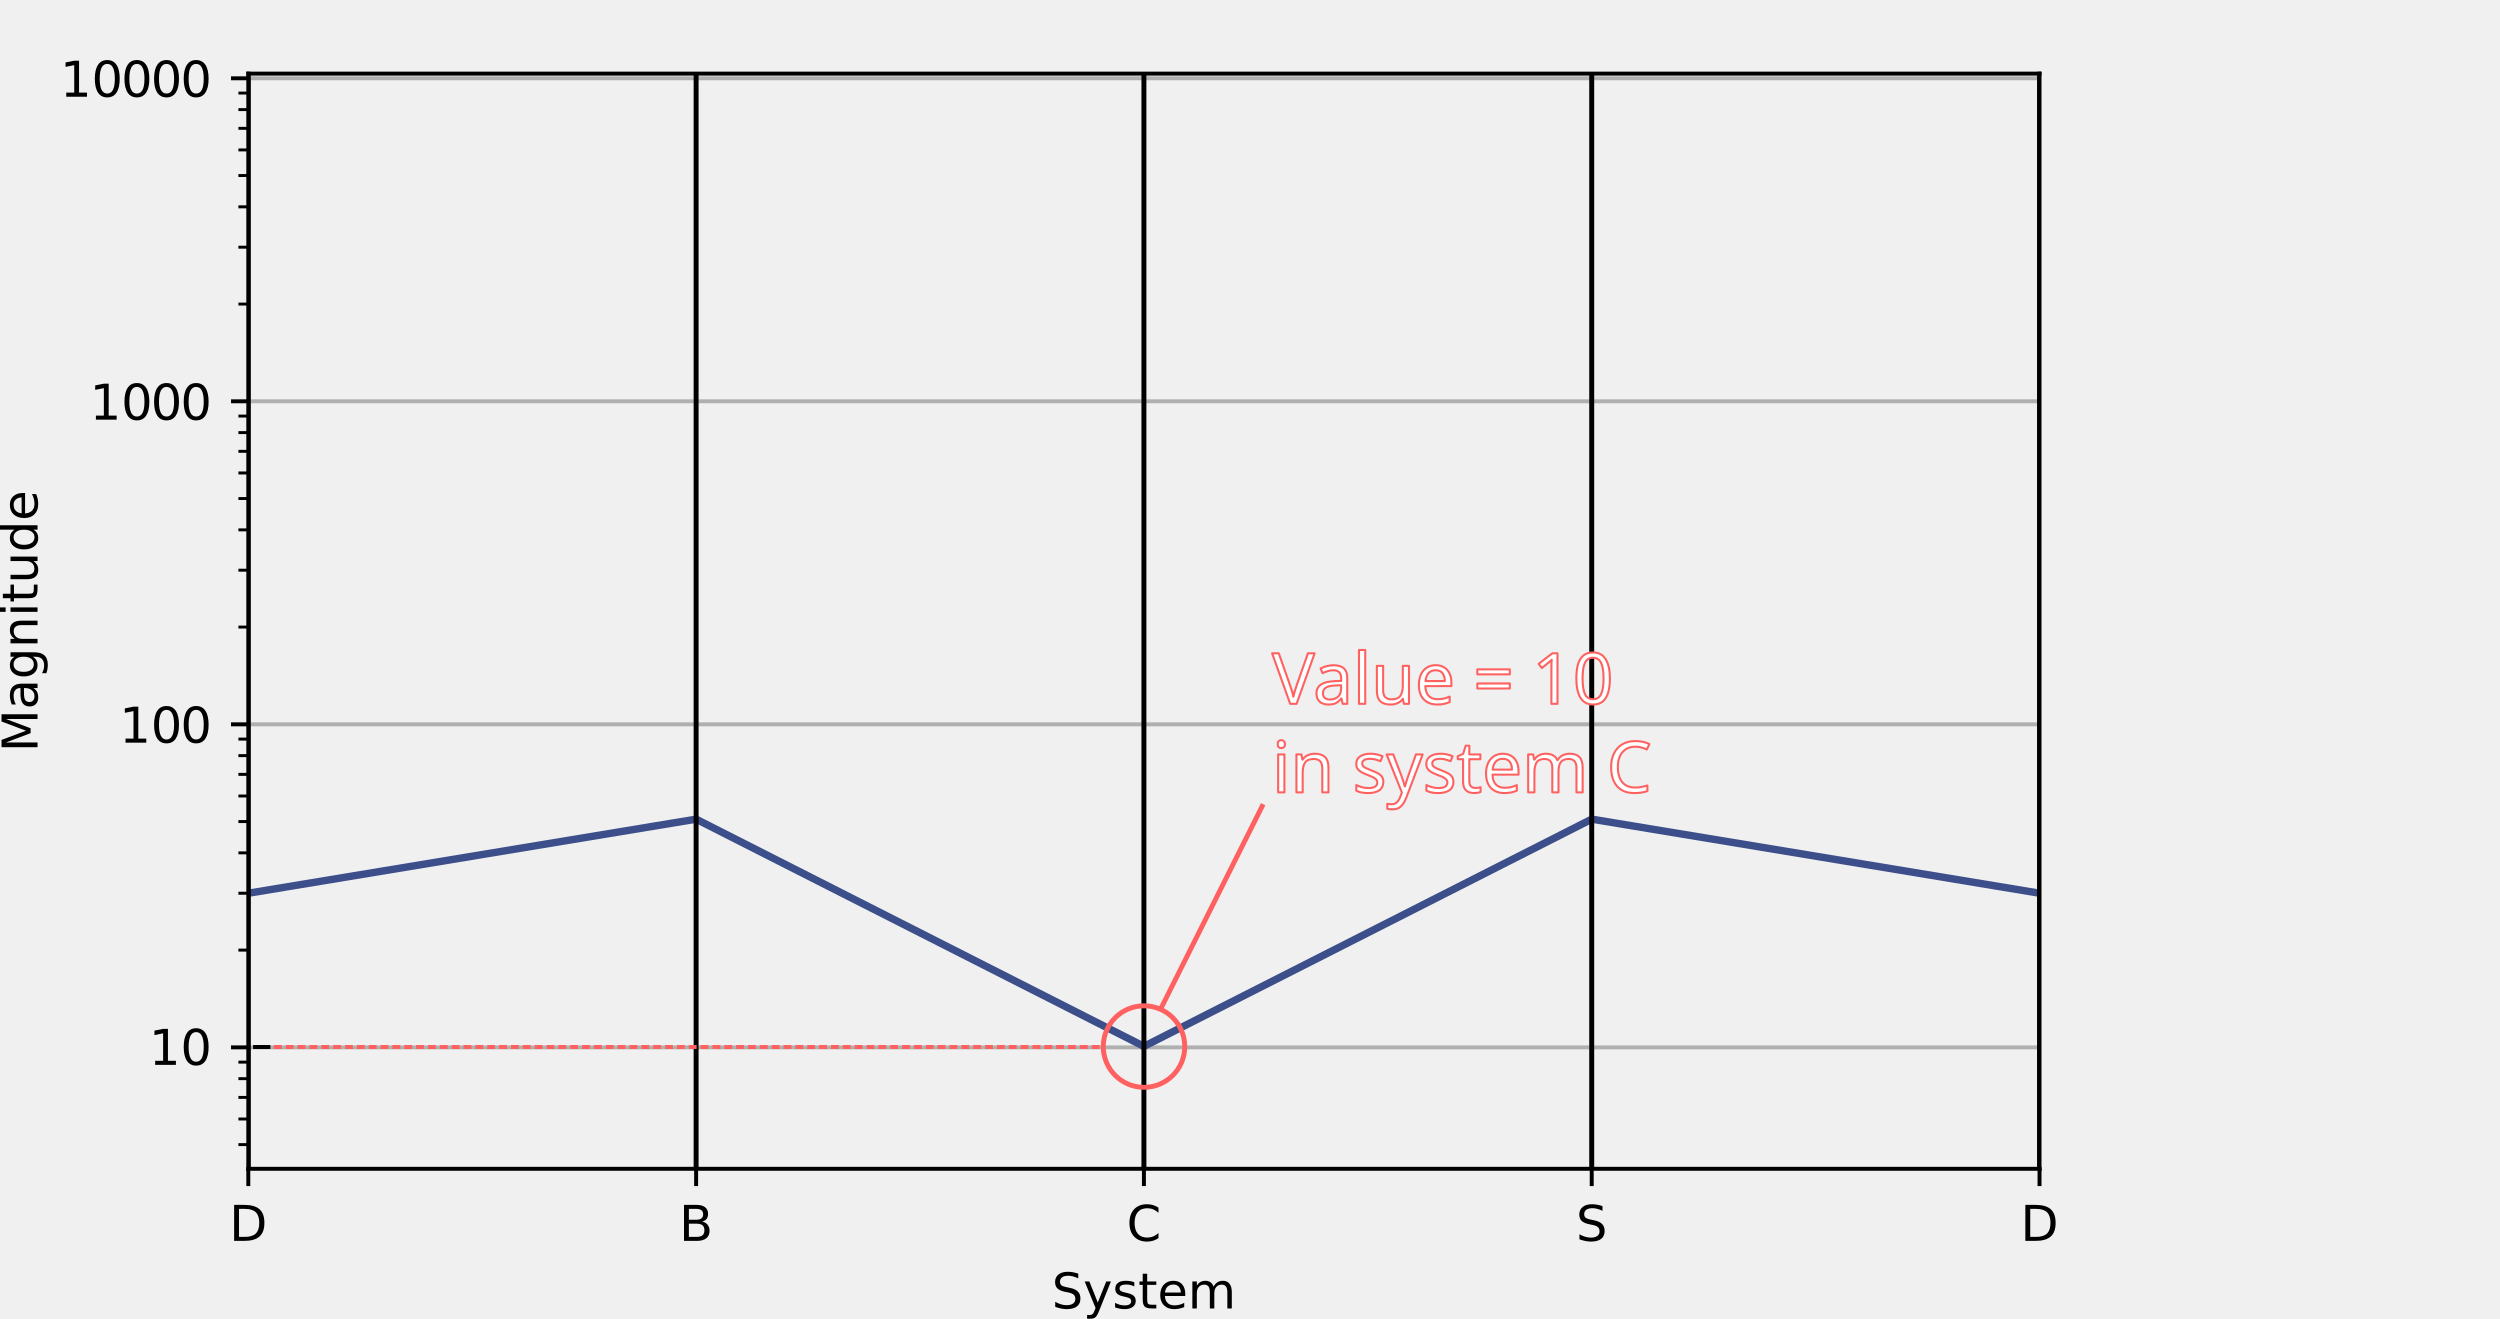
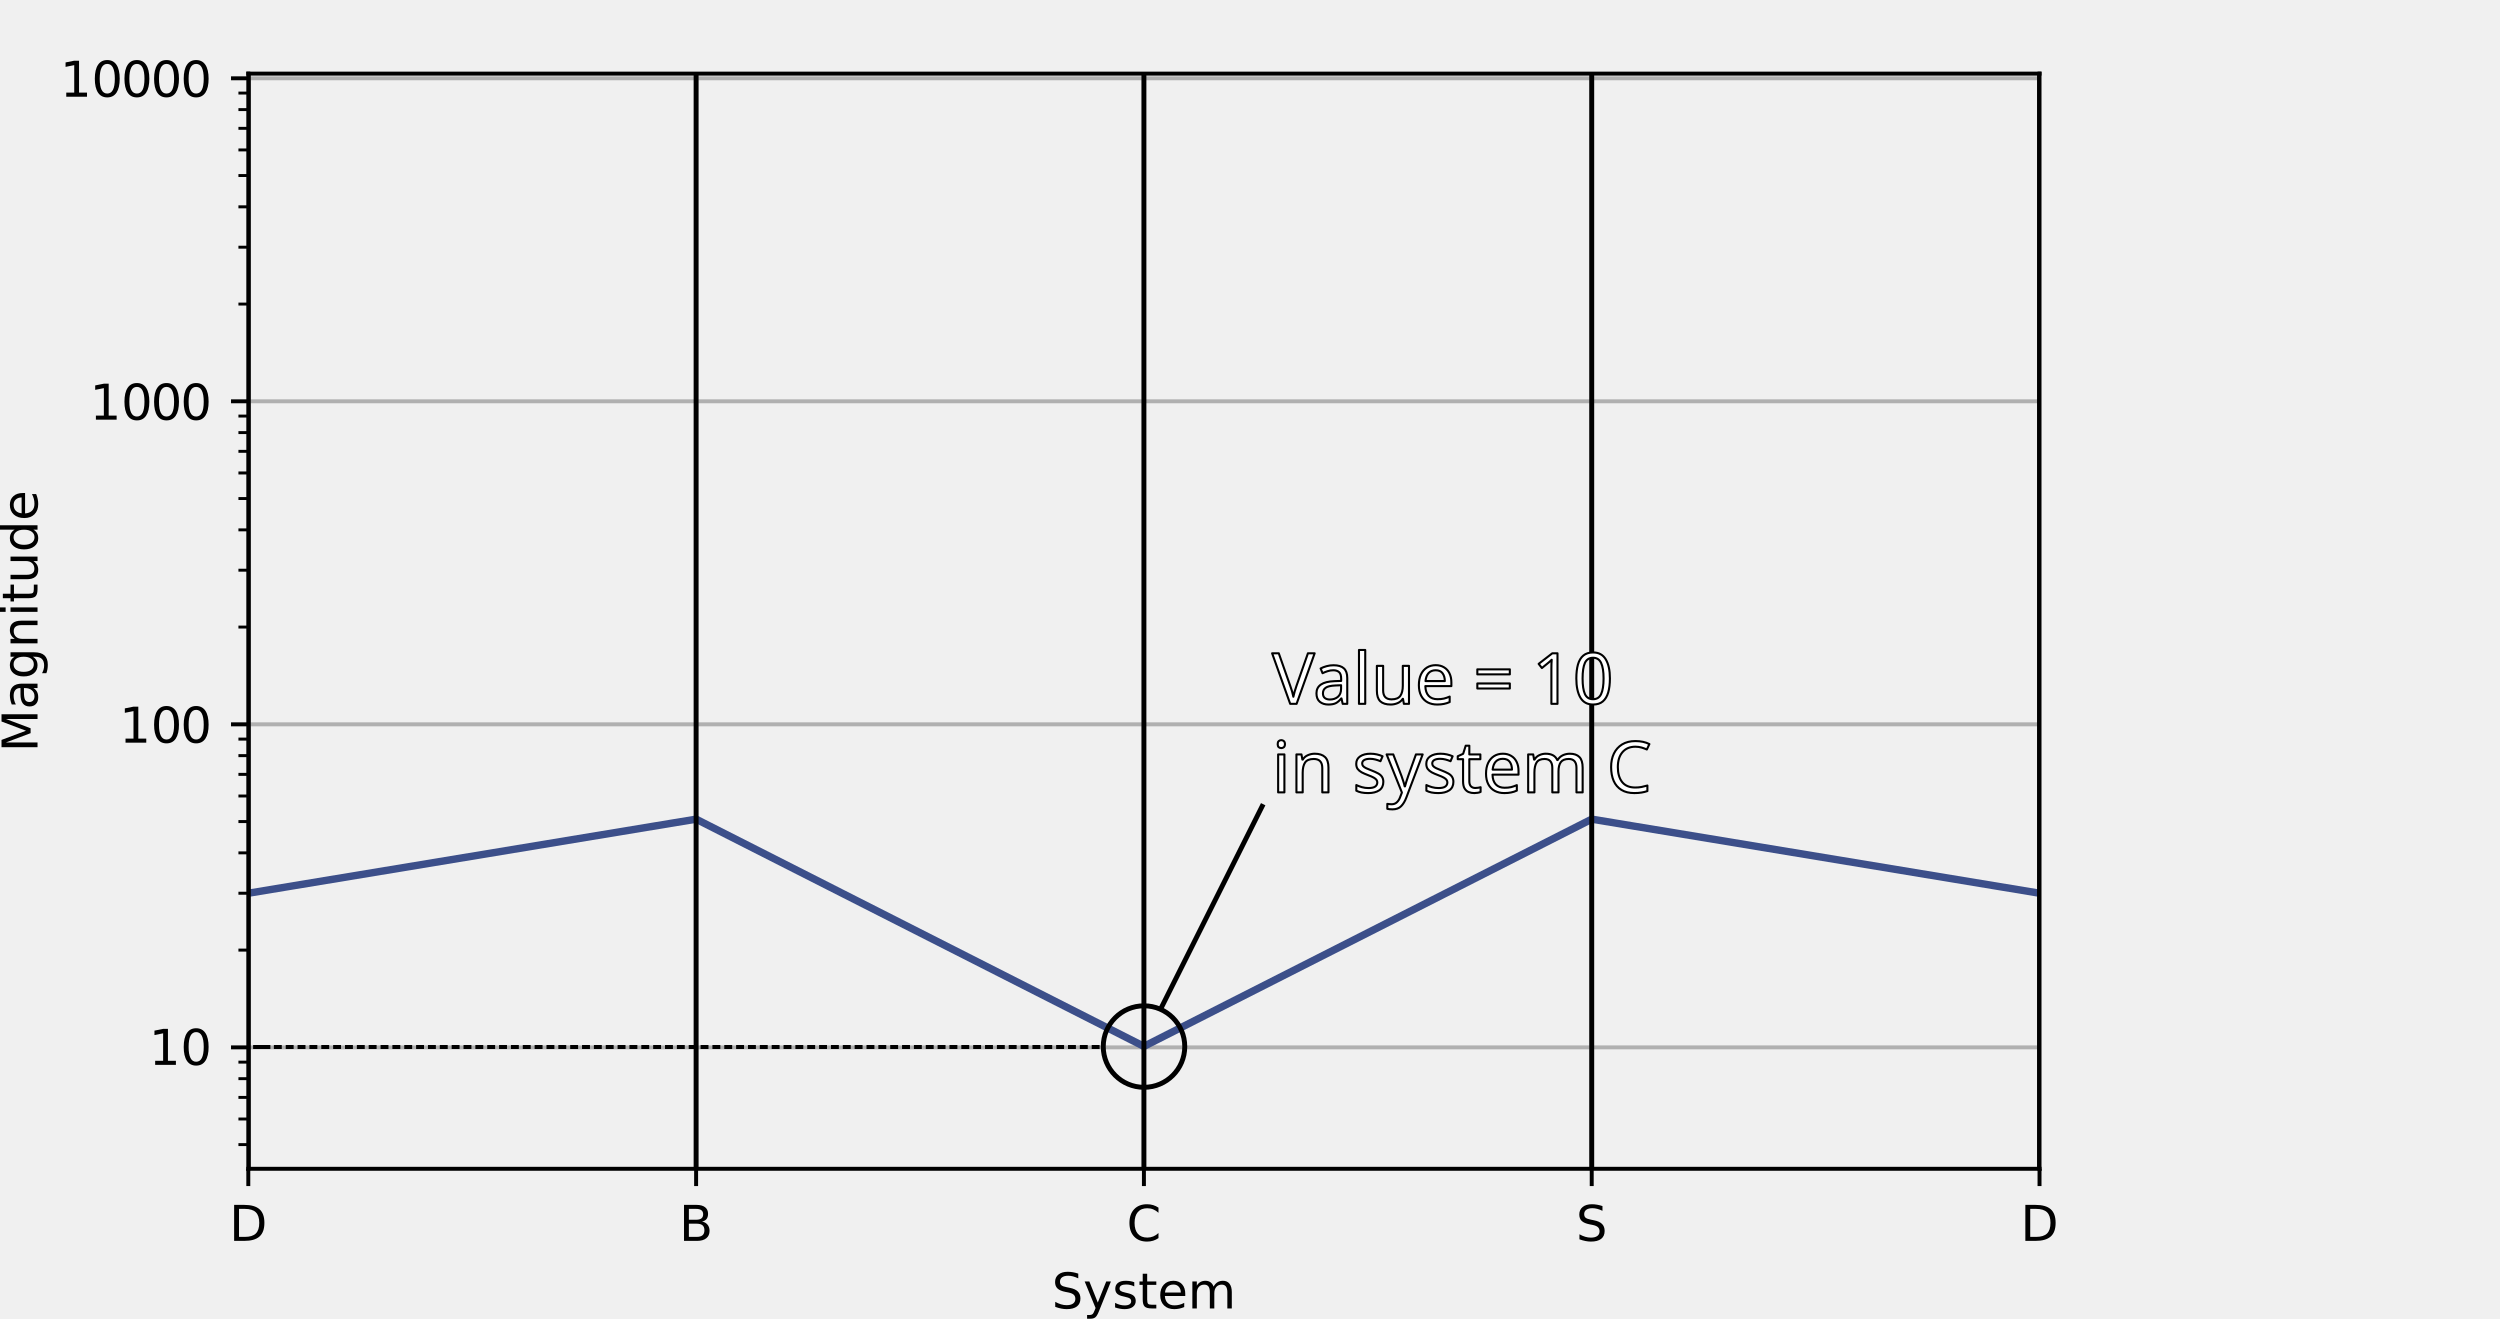
<svg xmlns="http://www.w3.org/2000/svg" xmlns:xlink="http://www.w3.org/1999/xlink" width="506.219pt" height="267.022pt" viewBox="0 0 506.219 267.022" version="1.1" id="svg487">
  <defs id="defs1">
    <style type="text/css" id="style1">*{stroke-linejoin: round; stroke-linecap: butt}</style>
    <clipPath id="pcd27e67afc-6">
      <rect x="58.5" y="34.56" width="362.7" height="221.76" id="rect487-7" />
    </clipPath>
    <clipPath id="pcd27e67afc-6-2">
      <rect x="58.5" y="34.56" width="362.7" height="221.76" id="rect487-7-7" />
    </clipPath>
    <clipPath id="pcd27e67afc-6-6">
      <rect x="58.5" y="34.56" width="362.7" height="221.76" id="rect487-7-1" />
    </clipPath>
    <clipPath id="pcd27e67afc-6-7">
      <rect x="58.5" y="34.56" width="362.7" height="221.76" id="rect487-7-5" />
    </clipPath>
  </defs>
  <g id="axes_1" transform="translate(-8.221875,-19.65375)">
    <g id="matplotlib.axis_1">
      <g id="xtick_1">
        <g id="line2d_1">
          <path d="M 58.5,256.32 V 34.56" clip-path="url(#pcd27e67afc)" style="fill:none;stroke:#b0b0b0;stroke-width:0.8;stroke-linecap:square" id="path27" />
        </g>
        <g id="line2d_2">
          <defs id="defs28">
            <path id="m395ffc4689" d="M 0,0 V 3.5" style="stroke:#000000;stroke-width:0.8" />
          </defs>
          <g id="g28">
            <use xlink:href="#m395ffc4689" x="58.5" y="256.32" style="stroke:#000000;stroke-width:0.8" id="use28" />
          </g>
        </g>
        <g id="text_1">
          <g transform="matrix(0.1,0,0,-0.1,54.65,270.9184)" id="g29">
            <defs id="defs29">
              <path id="DejaVuSans-44" d="M 1259,4147 V 519 h 763 q 966,0 1414,437 448,438 448,1382 0,937 -448,1373 -448,436 -1414,436 z m -631,519 h 1297 q 1356,0 1990,-564 635,-564 635,-1764 Q 4550,1131 3912,565 3275,0 1925,0 H 628 Z" transform="scale(0.015625)" />
            </defs>
            <use xlink:href="#DejaVuSans-44" id="use29" />
          </g>
        </g>
      </g>
      <g id="xtick_2">
        <g id="line2d_3">
          <path d="M 149.175,256.32 V 34.56" clip-path="url(#pcd27e67afc)" style="fill:none;stroke:#b0b0b0;stroke-width:0.8;stroke-linecap:square" id="path29" />
        </g>
        <g id="line2d_4">
          <g id="g30">
            <use xlink:href="#m395ffc4689" x="149.175" y="256.32" style="stroke:#000000;stroke-width:0.8" id="use30" />
          </g>
        </g>
        <g id="text_2">
          <g transform="matrix(0.1,0,0,-0.1,145.7445,270.9184)" id="g31">
            <defs id="defs30">
              <path id="DejaVuSans-42" d="M 1259,2228 V 519 h 1013 q 509,0 754,211 246,211 246,645 0,438 -246,645 -245,208 -754,208 z m 0,1919 V 2741 h 935 q 462,0 688,173 227,174 227,530 0,353 -227,528 -226,175 -688,175 z m -631,519 h 1613 q 722,0 1112,-300 391,-300 391,-853 0,-429 -200,-682 -200,-253 -588,-315 466,-100 724,-418 258,-317 258,-792 0,-625 -425,-966 Q 3088,0 2303,0 H 628 Z" transform="scale(0.015625)" />
            </defs>
            <use xlink:href="#DejaVuSans-42" id="use31" />
          </g>
        </g>
      </g>
      <g id="xtick_3">
        <g id="line2d_5">
          <path d="M 239.85,256.32 V 34.56" clip-path="url(#pcd27e67afc)" style="fill:none;stroke:#b0b0b0;stroke-width:0.8;stroke-linecap:square" id="path31" />
        </g>
        <g id="line2d_6">
          <g id="g32">
            <use xlink:href="#m395ffc4689" x="239.85" y="256.32" style="stroke:#000000;stroke-width:0.8" id="use32" />
          </g>
        </g>
        <g id="text_3">
          <g transform="matrix(0.1,0,0,-0.1,236.3586,270.9184)" id="g33">
            <defs id="defs32">
              <path id="DejaVuSans-43" d="m 4122,4306 v -665 q -319,297 -680,443 -361,147 -767,147 -800,0 -1225,-489 -425,-489 -425,-1414 0,-922 425,-1411 425,-489 1225,-489 406,0 767,147 361,147 680,444 V 359 Q 3791,134 3420,21 3050,-91 2638,-91 1578,-91 968,557 359,1206 359,2328 q 0,1125 609,1773 610,649 1670,649 418,0 788,-111 371,-111 696,-333 z" transform="scale(0.015625)" />
            </defs>
            <use xlink:href="#DejaVuSans-43" id="use33" />
          </g>
        </g>
      </g>
      <g id="xtick_4">
        <g id="line2d_7">
          <path d="M 330.525,256.32 V 34.56" clip-path="url(#pcd27e67afc)" style="fill:none;stroke:#b0b0b0;stroke-width:0.8;stroke-linecap:square" id="path33" />
        </g>
        <g id="line2d_8">
          <g id="g34">
            <use xlink:href="#m395ffc4689" x="330.525" y="256.32" style="stroke:#000000;stroke-width:0.8" id="use34" />
          </g>
        </g>
        <g id="text_4">
          <g transform="matrix(0.1,0,0,-0.1,327.3508,270.9184)" id="g35">
            <defs id="defs34">
              <path id="DejaVuSans-53" d="m 3425,4513 v -616 q -359,172 -678,256 -319,85 -616,85 -515,0 -795,-200 -280,-200 -280,-569 0,-310 186,-468 186,-157 705,-254 l 381,-78 q 706,-135 1042,-474 336,-339 336,-907 0,-679 -455,-1029 -454,-350 -1332,-350 -331,0 -705,75 -373,75 -773,222 v 650 q 384,-215 753,-325 369,-109 725,-109 540,0 834,212 294,213 294,607 0,343 -211,537 -211,194 -692,291 l -385,75 q -706,140 -1022,440 -315,300 -315,835 0,619 436,975 436,356 1201,356 329,0 669,-60 341,-59 697,-177 z" transform="scale(0.015625)" />
            </defs>
            <use xlink:href="#DejaVuSans-53" id="use35" />
          </g>
        </g>
      </g>
      <g id="xtick_5">
        <g id="line2d_9">
          <path d="M 421.2,256.32 V 34.56" clip-path="url(#pcd27e67afc)" style="fill:none;stroke:#b0b0b0;stroke-width:0.8;stroke-linecap:square" id="path35" />
        </g>
        <g id="line2d_10">
          <g id="g36">
            <use xlink:href="#m395ffc4689" x="421.2" y="256.32" style="stroke:#000000;stroke-width:0.8" id="use36" />
          </g>
        </g>
        <g id="text_5">
          <g transform="matrix(0.1,0,0,-0.1,417.35,270.9184)" id="g37">
            <use xlink:href="#DejaVuSans-44" id="use37" />
          </g>
        </g>
      </g>
      <g id="text_6">
        <g transform="matrix(0.1,0,0,-0.1,221.2047,284.5966)" id="g43">
          <defs id="defs37">
            <path id="DejaVuSans-79" d="m 2059,-325 q -243,-625 -475,-815 -231,-191 -618,-191 H 506 v 481 h 338 q 237,0 368,113 132,112 291,531 L 1606,56 191,3500 H 800 L 1894,763 2988,3500 h 609 z" transform="scale(0.015625)" />
            <path id="DejaVuSans-73" d="m 2834,3397 v -544 q -243,125 -506,187 -262,63 -544,63 -428,0 -642,-131 -214,-131 -214,-394 0,-200 153,-314 153,-114 616,-217 l 197,-44 q 612,-131 870,-370 258,-239 258,-667 0,-488 -386,-773 Q 2250,-91 1575,-91 1294,-91 989,-36 684,19 347,128 v 594 q 319,-166 628,-249 309,-82 613,-82 406,0 624,139 219,139 219,392 0,234 -158,359 -157,125 -692,241 l -200,47 q -534,112 -772,345 -237,233 -237,639 0,494 350,762 350,269 994,269 318,0 599,-47 282,-46 519,-140 z" transform="scale(0.015625)" />
            <path id="DejaVuSans-74" d="M 1172,4494 V 3500 H 2356 V 3053 H 1172 V 1153 q 0,-428 117,-550 117,-122 477,-122 h 590 V 0 H 1766 Q 1100,0 847,248 594,497 594,1153 V 3053 H 172 v 447 h 422 v 994 z" transform="scale(0.015625)" />
            <path id="DejaVuSans-65" d="M 3597,1894 V 1613 H 953 q 38,-594 358,-905 320,-311 892,-311 331,0 642,81 311,81 618,244 V 178 Q 3153,47 2828,-22 2503,-91 2169,-91 1331,-91 842,396 353,884 353,1716 q 0,859 464,1363 464,505 1252,505 706,0 1117,-455 411,-454 411,-1235 z m -575,169 q -6,471 -264,752 -258,282 -683,282 -481,0 -770,-272 -289,-272 -333,-766 z" transform="scale(0.015625)" />
            <path id="DejaVuSans-6d" d="m 3328,2828 q 216,388 516,572 300,184 706,184 547,0 844,-383 297,-382 297,-1088 V 0 h -578 v 2094 q 0,503 -179,746 -178,244 -543,244 -447,0 -707,-297 -259,-296 -259,-809 V 0 h -578 v 2094 q 0,506 -178,748 -178,242 -550,242 -441,0 -701,-298 -259,-298 -259,-808 V 0 H 581 v 3500 h 578 v -544 q 197,322 472,475 275,153 653,153 382,0 649,-194 267,-193 395,-562 z" transform="scale(0.015625)" />
          </defs>
          <use xlink:href="#DejaVuSans-53" id="use38" />
          <use xlink:href="#DejaVuSans-79" x="63.477" id="use39" />
          <use xlink:href="#DejaVuSans-73" x="122.656" id="use40" />
          <use xlink:href="#DejaVuSans-74" x="174.756" id="use41" />
          <use xlink:href="#DejaVuSans-65" x="213.965" id="use42" />
          <use xlink:href="#DejaVuSans-6d" x="275.488" id="use43" />
        </g>
      </g>
    </g>
    <g id="matplotlib.axis_2">
      <g id="ytick_1">
        <g id="line2d_11">
          <path d="M 58.5,231.729 H 421.2" clip-path="url(#pcd27e67afc)" style="fill:none;stroke:#b0b0b0;stroke-width:0.8;stroke-linecap:square" id="path43" />
        </g>
        <g id="line2d_12">
          <defs id="defs43">
            <path id="m1835d88074" d="M 0,0 H -3.5" style="stroke:#000000;stroke-width:0.8" />
          </defs>
          <g id="g44">
            <use xlink:href="#m1835d88074" x="58.5" y="231.729" style="stroke:#000000;stroke-width:0.8" id="use44" />
          </g>
        </g>
      </g>
      <g id="ytick_2">
        <g id="line2d_13">
          <path d="M 58.5,166.321 H 421.2" clip-path="url(#pcd27e67afc)" style="fill:none;stroke:#b0b0b0;stroke-width:0.8;stroke-linecap:square" id="path47" />
        </g>
        <g id="line2d_14">
          <g id="g48">
            <use xlink:href="#m1835d88074" x="58.5" y="166.321" style="stroke:#000000;stroke-width:0.8" id="use48" />
          </g>
        </g>
      </g>
      <g id="g488-0" transform="matrix(0.1,0,0,-0.1,20.4,170.1032)" style="stroke-linecap:butt;stroke-linejoin:round">
        <path id="use57-23" d="m 132.406,8.981 h 16.109 v 55.625 L 130.984,61.091 V 70.075 l 17.438,3.516 h 9.859 V 8.981 h 16.109 V 0.684 h -41.984 z" style="stroke-width:0.016" />
        <path id="use58-27-9" d="m 215.404,67.091 q -7.609,0 -11.453,-7.5 -3.828,-7.484 -3.828,-22.531 0,-14.984 3.828,-22.484 3.844,-7.5 11.453,-7.5 7.672,0 11.5,7.5 3.844,7.5 3.844,22.484 0,15.047 -3.844,22.531 -3.828,7.5 -11.5,7.5 z m 0,7.812 q 12.266,0 18.734,-9.703 6.469,-9.688 6.469,-28.141 0,-18.406 -6.469,-28.109 -6.469,-9.688 -18.734,-9.688 -12.25,0 -18.719,9.688 -6.469,9.703 -6.469,28.109 0,18.453 6.469,28.141 6.469,9.703 18.719,9.703 z" style="stroke-width:0.016" />
        <path id="use58-3-2" d="m 275.404,67.091 q -7.609,0 -11.453,-7.5 -3.828,-7.484 -3.828,-22.531 0,-14.984 3.828,-22.484 3.844,-7.5 11.453,-7.5 7.672,0 11.5,7.5 3.844,7.5 3.844,22.484 0,15.047 -3.844,22.531 -3.828,7.5 -11.5,7.5 z m 0,7.812 q 12.266,0 18.734,-9.703 6.469,-9.688 6.469,-28.141 0,-18.406 -6.469,-28.109 -6.469,-9.688 -18.734,-9.688 -12.25,0 -18.719,9.688 -6.469,9.703 -6.469,28.109 0,18.453 6.469,28.141 6.469,9.703 18.719,9.703 z" style="stroke-width:0.016" />
      </g>
      <g id="g488-0-9" transform="matrix(0.1,0,0,-0.1,20.4,235.3507)" style="stroke-linecap:butt;stroke-linejoin:round">
        <path id="use57-23-7" d="m 192.406,8.981 h 16.109 v 55.625 L 190.984,61.091 V 70.075 l 17.438,3.516 h 9.859 V 8.981 h 16.109 V 0.684 h -41.984 z" style="stroke-width:0.016" />
        <path id="use58-3-2-2" d="m 275.404,67.091 q -7.609,0 -11.453,-7.5 -3.828,-7.484 -3.828,-22.531 0,-14.984 3.828,-22.484 3.844,-7.5 11.453,-7.5 7.672,0 11.5,7.5 3.844,7.5 3.844,22.484 0,15.047 -3.844,22.531 -3.828,7.5 -11.5,7.5 z m 0,7.812 q 12.266,0 18.734,-9.703 6.469,-9.688 6.469,-28.141 0,-18.406 -6.469,-28.109 -6.469,-9.688 -18.734,-9.688 -12.25,0 -18.719,9.688 -6.469,9.703 -6.469,28.109 0,18.453 6.469,28.141 6.469,9.703 18.719,9.703 z" style="stroke-width:0.016" />
      </g>
      <g id="ytick_3">
        <g id="line2d_15">
          <path d="M 58.5,100.913 H 421.2" clip-path="url(#pcd27e67afc)" style="fill:none;stroke:#b0b0b0;stroke-width:0.8;stroke-linecap:square" id="path51" />
        </g>
        <g id="line2d_16">
          <g id="g52">
            <use xlink:href="#m1835d88074" x="58.5" y="100.913" style="stroke:#000000;stroke-width:0.8" id="use52" />
          </g>
        </g>
      </g>
      <g id="ytick_4">
        <g id="line2d_17">
          <path d="M 58.5,35.505 H 421.2" clip-path="url(#pcd27e67afc)" style="fill:none;stroke:#b0b0b0;stroke-width:0.8;stroke-linecap:square" id="path55" />
        </g>
        <g id="line2d_18">
          <g id="g56">
            <use xlink:href="#m1835d88074" x="58.5" y="35.505" style="stroke:#000000;stroke-width:0.8" id="use56" />
          </g>
        </g>
        <g id="text_10">
          <g transform="matrix(0.1,0,0,-0.1,33.9,39.30419)" id="g59">
            <defs id="defs56">
              <path id="DejaVuSans-34" d="M 2419,4116 825,1625 h 1594 z m -166,550 h 794 V 1625 h 666 V 1100 H 3047 V 0 H 2419 V 1100 H 313 v 609 z" transform="scale(0.015625)" />
            </defs>
            <g id="g488" transform="translate(-135)">
              <path id="use57" d="m 12.406,8.981 h 16.109 v 55.625 L 10.984,61.091 V 70.075 l 17.438,3.516 H 38.281 V 8.981 H 54.391 V 0.684 H 12.406 Z" style="stroke-width:0.016" />
              <path id="use58" d="m 95.404,67.091 q -7.609,0 -11.453,-7.5 -3.828,-7.484 -3.828,-22.531 0,-14.984 3.828,-22.484 3.844,-7.5 11.453,-7.5 7.672,0 11.5,7.5 3.844,7.5 3.844,22.484 0,15.047 -3.844,22.531 -3.828,7.5 -11.5,7.5 z m 0,7.812 q 12.266,0 18.734,-9.703 6.469,-9.688 6.469,-28.141 0,-18.406 -6.469,-28.109 -6.469,-9.688 -18.734,-9.688 -12.25,0 -18.719,9.688 -6.469,9.703 -6.469,28.109 0,18.453 6.469,28.141 6.469,9.703 18.719,9.703 z" style="stroke-width:0.016" />
              <path id="use58-2" d="m 155.404,67.091 q -7.609,0 -11.453,-7.5 -3.828,-7.484 -3.828,-22.531 0,-14.984 3.828,-22.484 3.844,-7.5 11.453,-7.5 7.672,0 11.5,7.5 3.844,7.5 3.844,22.484 0,15.047 -3.844,22.531 -3.828,7.5 -11.5,7.5 z m 0,7.812 q 12.266,0 18.734,-9.703 6.469,-9.688 6.469,-28.141 0,-18.406 -6.469,-28.109 -6.469,-9.688 -18.734,-9.688 -12.25,0 -18.719,9.688 -6.469,9.703 -6.469,28.109 0,18.453 6.469,28.141 6.469,9.703 18.719,9.703 z" style="stroke-width:0.016" />
              <path id="use58-27" d="m 215.404,67.091 q -7.609,0 -11.453,-7.5 -3.828,-7.484 -3.828,-22.531 0,-14.984 3.828,-22.484 3.844,-7.5 11.453,-7.5 7.672,0 11.5,7.5 3.844,7.5 3.844,22.484 0,15.047 -3.844,22.531 -3.828,7.5 -11.5,7.5 z m 0,7.812 q 12.266,0 18.734,-9.703 6.469,-9.688 6.469,-28.141 0,-18.406 -6.469,-28.109 -6.469,-9.688 -18.734,-9.688 -12.25,0 -18.719,9.688 -6.469,9.703 -6.469,28.109 0,18.453 6.469,28.141 6.469,9.703 18.719,9.703 z" style="stroke-width:0.016" />
              <path id="use58-3" d="m 275.404,67.091 q -7.609,0 -11.453,-7.5 -3.828,-7.484 -3.828,-22.531 0,-14.984 3.828,-22.484 3.844,-7.5 11.453,-7.5 7.672,0 11.5,7.5 3.844,7.5 3.844,22.484 0,15.047 -3.844,22.531 -3.828,7.5 -11.5,7.5 z m 0,7.812 q 12.266,0 18.734,-9.703 6.469,-9.688 6.469,-28.141 0,-18.406 -6.469,-28.109 -6.469,-9.688 -18.734,-9.688 -12.25,0 -18.719,9.688 -6.469,9.703 -6.469,28.109 0,18.453 6.469,28.141 6.469,9.703 18.719,9.703 z" style="stroke-width:0.016" />
            </g>
            <g id="g488-6" transform="translate(-135,-654.02)" style="stroke-linecap:butt;stroke-linejoin:round">
              <path id="use57-2" d="m 72.406,8.981 h 16.109 v 55.625 L 70.984,61.091 V 70.075 l 17.437,3.516 h 9.859 V 8.981 h 16.109 V 0.684 H 72.406 Z" style="stroke-width:0.016" />
              <path id="use58-2-1" d="m 155.404,67.091 q -7.609,0 -11.453,-7.5 -3.828,-7.484 -3.828,-22.531 0,-14.984 3.828,-22.484 3.844,-7.5 11.453,-7.5 7.672,0 11.5,7.5 3.844,7.5 3.844,22.484 0,15.047 -3.844,22.531 -3.828,7.5 -11.5,7.5 z m 0,7.812 q 12.266,0 18.734,-9.703 6.469,-9.688 6.469,-28.141 0,-18.406 -6.469,-28.109 -6.469,-9.688 -18.734,-9.688 -12.25,0 -18.719,9.688 -6.469,9.703 -6.469,28.109 0,18.453 6.469,28.141 6.469,9.703 18.719,9.703 z" style="stroke-width:0.016" />
              <path id="use58-27-8" d="m 215.404,67.091 q -7.609,0 -11.453,-7.5 -3.828,-7.484 -3.828,-22.531 0,-14.984 3.828,-22.484 3.844,-7.5 11.453,-7.5 7.672,0 11.5,7.5 3.844,7.5 3.844,22.484 0,15.047 -3.844,22.531 -3.828,7.5 -11.5,7.5 z m 0,7.812 q 12.266,0 18.734,-9.703 6.469,-9.688 6.469,-28.141 0,-18.406 -6.469,-28.109 -6.469,-9.688 -18.734,-9.688 -12.25,0 -18.719,9.688 -6.469,9.703 -6.469,28.109 0,18.453 6.469,28.141 6.469,9.703 18.719,9.703 z" style="stroke-width:0.016" />
              <path id="use58-3-7" d="m 275.404,67.091 q -7.609,0 -11.453,-7.5 -3.828,-7.484 -3.828,-22.531 0,-14.984 3.828,-22.484 3.844,-7.5 11.453,-7.5 7.672,0 11.5,7.5 3.844,7.5 3.844,22.484 0,15.047 -3.844,22.531 -3.828,7.5 -11.5,7.5 z m 0,7.812 q 12.266,0 18.734,-9.703 6.469,-9.688 6.469,-28.141 0,-18.406 -6.469,-28.109 -6.469,-9.688 -18.734,-9.688 -12.25,0 -18.719,9.688 -6.469,9.703 -6.469,28.109 0,18.453 6.469,28.141 6.469,9.703 18.719,9.703 z" style="stroke-width:0.016" />
            </g>
          </g>
        </g>
      </g>
      <g id="ytick_5">
        <g id="line2d_19">
          <defs id="defs59">
            <path id="ma017daa61b" d="M 0,0 H -2" style="stroke:#000000;stroke-width:0.6" />
          </defs>
          <g id="g60">
            <use xlink:href="#ma017daa61b" x="58.5" y="251.419" style="stroke:#000000;stroke-width:0.6" id="use60" />
          </g>
        </g>
      </g>
      <g id="ytick_6">
        <g id="line2d_20">
          <g id="g61">
            <use xlink:href="#ma017daa61b" x="58.5" y="246.24" style="stroke:#000000;stroke-width:0.6" id="use61" />
          </g>
        </g>
      </g>
      <g id="ytick_7">
        <g id="line2d_21">
          <g id="g62">
            <use xlink:href="#ma017daa61b" x="58.5" y="241.861" style="stroke:#000000;stroke-width:0.6" id="use62" />
          </g>
        </g>
      </g>
      <g id="ytick_8">
        <g id="line2d_22">
          <g id="g63">
            <use xlink:href="#ma017daa61b" x="58.5" y="238.068" style="stroke:#000000;stroke-width:0.6" id="use63" />
          </g>
        </g>
      </g>
      <g id="ytick_9">
        <g id="line2d_23">
          <g id="g64">
            <use xlink:href="#ma017daa61b" x="58.5" y="234.722" style="stroke:#000000;stroke-width:0.6" id="use64" />
          </g>
        </g>
      </g>
      <g id="ytick_10">
        <g id="line2d_24">
          <g id="g65">
            <use xlink:href="#ma017daa61b" x="58.5" y="212.039" style="stroke:#000000;stroke-width:0.6" id="use65" />
          </g>
        </g>
      </g>
      <g id="ytick_11">
        <g id="line2d_25">
          <g id="g66">
            <use xlink:href="#ma017daa61b" x="58.5" y="200.522" style="stroke:#000000;stroke-width:0.6" id="use66" />
          </g>
        </g>
      </g>
      <g id="ytick_12">
        <g id="line2d_26">
          <g id="g67">
            <use xlink:href="#ma017daa61b" x="58.5" y="192.35" style="stroke:#000000;stroke-width:0.6" id="use67" />
          </g>
        </g>
      </g>
      <g id="ytick_13">
        <g id="line2d_27">
          <g id="g68">
            <use xlink:href="#ma017daa61b" x="58.5" y="186.011" style="stroke:#000000;stroke-width:0.6" id="use68" />
          </g>
        </g>
      </g>
      <g id="ytick_14">
        <g id="line2d_28">
          <g id="g69">
            <use xlink:href="#ma017daa61b" x="58.5" y="180.832" style="stroke:#000000;stroke-width:0.6" id="use69" />
          </g>
        </g>
      </g>
      <g id="ytick_15">
        <g id="line2d_29">
          <g id="g70">
            <use xlink:href="#ma017daa61b" x="58.5" y="176.453" style="stroke:#000000;stroke-width:0.6" id="use70" />
          </g>
        </g>
      </g>
      <g id="ytick_16">
        <g id="line2d_30">
          <g id="g71">
            <use xlink:href="#ma017daa61b" x="58.5" y="172.66" style="stroke:#000000;stroke-width:0.6" id="use71" />
          </g>
        </g>
      </g>
      <g id="ytick_17">
        <g id="line2d_31">
          <g id="g72">
            <use xlink:href="#ma017daa61b" x="58.5" y="169.314" style="stroke:#000000;stroke-width:0.6" id="use72" />
          </g>
        </g>
      </g>
      <g id="ytick_18">
        <g id="line2d_32">
          <g id="g73">
            <use xlink:href="#ma017daa61b" x="58.5" y="146.631" style="stroke:#000000;stroke-width:0.6" id="use73" />
          </g>
        </g>
      </g>
      <g id="ytick_19">
        <g id="line2d_33">
          <g id="g74">
            <use xlink:href="#ma017daa61b" x="58.5" y="135.114" style="stroke:#000000;stroke-width:0.6" id="use74" />
          </g>
        </g>
      </g>
      <g id="ytick_20">
        <g id="line2d_34">
          <g id="g75">
            <use xlink:href="#ma017daa61b" x="58.5" y="126.942" style="stroke:#000000;stroke-width:0.6" id="use75" />
          </g>
        </g>
      </g>
      <g id="ytick_21">
        <g id="line2d_35">
          <g id="g76">
            <use xlink:href="#ma017daa61b" x="58.5" y="120.603" style="stroke:#000000;stroke-width:0.6" id="use76" />
          </g>
        </g>
      </g>
      <g id="ytick_22">
        <g id="line2d_36">
          <g id="g77">
            <use xlink:href="#ma017daa61b" x="58.5" y="115.424" style="stroke:#000000;stroke-width:0.6" id="use77" />
          </g>
        </g>
      </g>
      <g id="ytick_23">
        <g id="line2d_37">
          <g id="g78">
            <use xlink:href="#ma017daa61b" x="58.5" y="111.045" style="stroke:#000000;stroke-width:0.6" id="use78" />
          </g>
        </g>
      </g>
      <g id="ytick_24">
        <g id="line2d_38">
          <g id="g79">
            <use xlink:href="#ma017daa61b" x="58.5" y="107.252" style="stroke:#000000;stroke-width:0.6" id="use79" />
          </g>
        </g>
      </g>
      <g id="ytick_25">
        <g id="line2d_39">
          <g id="g80">
            <use xlink:href="#ma017daa61b" x="58.5" y="103.906" style="stroke:#000000;stroke-width:0.6" id="use80" />
          </g>
        </g>
      </g>
      <g id="ytick_26">
        <g id="line2d_40">
          <g id="g81">
            <use xlink:href="#ma017daa61b" x="58.5" y="81.223" style="stroke:#000000;stroke-width:0.6" id="use81" />
          </g>
        </g>
      </g>
      <g id="ytick_27">
        <g id="line2d_41">
          <g id="g82">
            <use xlink:href="#ma017daa61b" x="58.5" y="69.705" style="stroke:#000000;stroke-width:0.6" id="use82" />
          </g>
        </g>
      </g>
      <g id="ytick_28">
        <g id="line2d_42">
          <g id="g83">
            <use xlink:href="#ma017daa61b" x="58.5" y="61.533" style="stroke:#000000;stroke-width:0.6" id="use83" />
          </g>
        </g>
      </g>
      <g id="ytick_29">
        <g id="line2d_43">
          <g id="g84">
            <use xlink:href="#ma017daa61b" x="58.5" y="55.195" style="stroke:#000000;stroke-width:0.6" id="use84" />
          </g>
        </g>
      </g>
      <g id="ytick_30">
        <g id="line2d_44">
          <g id="g85">
            <use xlink:href="#ma017daa61b" x="58.5" y="50.016" style="stroke:#000000;stroke-width:0.6" id="use85" />
          </g>
        </g>
      </g>
      <g id="ytick_31">
        <g id="line2d_45">
          <g id="g86">
            <use xlink:href="#ma017daa61b" x="58.5" y="45.637" style="stroke:#000000;stroke-width:0.6" id="use86" />
          </g>
        </g>
      </g>
      <g id="ytick_32">
        <g id="line2d_46">
          <g id="g87">
            <use xlink:href="#ma017daa61b" x="58.5" y="41.844" style="stroke:#000000;stroke-width:0.6" id="use87" />
          </g>
        </g>
      </g>
      <g id="ytick_33">
        <g id="line2d_47">
          <g id="g88">
            <use xlink:href="#ma017daa61b" x="58.5" y="38.498" style="stroke:#000000;stroke-width:0.6" id="use88" />
          </g>
        </g>
      </g>
      <g id="text_11" transform="translate(-12)">
        <g transform="matrix(0,-0.1,-0.1,0,27.82031,171.9298)" id="g97">
          <defs id="defs88">
            <path id="DejaVuSans-4d" d="m 628,4666 h 941 L 2759,1491 3956,4666 h 941 V 0 H 4281 V 4097 L 3078,897 H 2444 L 1241,4097 V 0 H 628 Z" transform="scale(0.015625)" />
            <path id="DejaVuSans-61" d="m 2194,1759 q -697,0 -966,-159 -269,-159 -269,-544 0,-306 202,-486 202,-179 548,-179 479,0 768,339 289,339 289,901 v 128 z m 1147,238 V 0 H 2766 V 531 Q 2569,213 2275,61 1981,-91 1556,-91 q -537,0 -855,302 -317,302 -317,808 0,590 395,890 396,300 1180,300 h 807 v 57 q 0,397 -261,614 -261,217 -733,217 -300,0 -585,-72 -284,-72 -546,-216 v 532 q 315,122 612,182 297,61 578,61 760,0 1135,-394 375,-393 375,-1193 z" transform="scale(0.015625)" />
            <path id="DejaVuSans-67" d="m 2906,1791 q 0,625 -258,968 -257,344 -723,344 -462,0 -720,-344 -258,-343 -258,-968 0,-622 258,-966 258,-344 720,-344 466,0 723,344 258,344 258,966 z M 3481,434 q 0,-893 -397,-1329 -396,-436 -1215,-436 -303,0 -572,45 -269,45 -522,139 v 559 q 253,-137 500,-202 247,-66 503,-66 566,0 847,295 281,295 281,892 V 616 Q 2728,306 2450,153 2172,0 1784,0 1141,0 747,490 353,981 353,1791 q 0,812 394,1302 394,491 1037,491 388,0 666,-153 278,-153 456,-462 v 531 h 575 z" transform="scale(0.015625)" />
            <path id="DejaVuSans-6e" d="M 3513,2113 V 0 h -575 v 2094 q 0,497 -194,743 -194,247 -581,247 -466,0 -735,-297 -269,-296 -269,-809 V 0 H 581 v 3500 h 578 v -544 q 207,316 486,472 280,156 646,156 603,0 912,-373 310,-373 310,-1098 z" transform="scale(0.015625)" />
            <path id="DejaVuSans-69" d="m 603,3500 h 575 V 0 H 603 Z m 0,1363 h 575 V 4134 H 603 Z" transform="scale(0.015625)" />
            <path id="DejaVuSans-75" d="m 544,1381 v 2119 h 575 V 1403 q 0,-497 193,-746 194,-248 582,-248 465,0 735,297 271,297 271,810 v 1984 h 575 V 0 H 2900 V 538 Q 2691,219 2414,64 2138,-91 1772,-91 1169,-91 856,284 544,659 544,1381 Z m 1447,2203 z" transform="scale(0.015625)" />
            <path id="DejaVuSans-64" d="m 2906,2969 v 1894 h 575 V 0 H 2906 V 525 Q 2725,213 2448,61 2172,-91 1784,-91 1150,-91 751,415 353,922 353,1747 q 0,825 398,1331 399,506 1033,506 388,0 664,-152 277,-151 458,-463 z M 947,1747 q 0,-634 261,-995 261,-361 717,-361 456,0 718,361 263,361 263,995 0,634 -263,995 -262,361 -718,361 -456,0 -717,-361 -261,-361 -261,-995 z" transform="scale(0.015625)" />
          </defs>
          <use xlink:href="#DejaVuSans-4d" id="use89" />
          <use xlink:href="#DejaVuSans-61" x="86.279" id="use90" />
          <use xlink:href="#DejaVuSans-67" x="147.559" id="use91" />
          <use xlink:href="#DejaVuSans-6e" x="211.035" id="use92" />
          <use xlink:href="#DejaVuSans-69" x="274.414" id="use93" />
          <use xlink:href="#DejaVuSans-74" x="302.197" id="use94" />
          <use xlink:href="#DejaVuSans-75" x="341.406" id="use95" />
          <use xlink:href="#DejaVuSans-64" x="404.785" id="use96" />
          <use xlink:href="#DejaVuSans-65" x="468.262" id="use97" />
        </g>
      </g>
    </g>
    <g id="line2d_59">
      <path d="m 58.5,200.522 90.675,-15 90.675,46.011 90.675,-46.011 90.675,15" clip-path="url(#pcd27e67afc)" style="fill:none;stroke:#3c4f8a;stroke-width:1.5;stroke-linecap:square" id="path108" />
    </g>
    <g id="line2d_74">
      <path d="M 58.5,256.32 V 34.56" clip-path="url(#pcd27e67afc)" style="fill:none;stroke:#000000;stroke-linecap:square" id="path123" />
    </g>
    <g id="line2d_75">
      <path d="M 149.175,256.32 V 34.56" clip-path="url(#pcd27e67afc)" style="fill:none;stroke:#000000;stroke-linecap:square" id="path124" />
    </g>
    <g id="line2d_76">
      <path d="M 239.85,256.32 V 34.56" clip-path="url(#pcd27e67afc)" style="fill:none;stroke:#000000;stroke-linecap:square" id="path125" />
    </g>
    <g id="line2d_77">
      <path d="M 330.525,256.32 V 34.56" clip-path="url(#pcd27e67afc)" style="fill:none;stroke:#000000;stroke-linecap:square" id="path126" />
    </g>
    <g id="line2d_78">
      <path d="M 421.2,256.32 V 34.56" clip-path="url(#pcd27e67afc)" style="fill:none;stroke:#000000;stroke-linecap:square" id="path127" />
    </g>
    <g id="patch_3">
      <path d="M 58.5,256.32 V 34.56" style="fill:none;stroke:#000000;stroke-width:0.8;stroke-linecap:square;stroke-linejoin:miter" id="path128" />
    </g>
    <g id="patch_4">
      <path d="M 421.2,256.32 V 34.56" style="fill:none;stroke:#000000;stroke-width:0.8;stroke-linecap:square;stroke-linejoin:miter" id="path129" />
    </g>
    <g id="patch_5">
      <path d="M 58.5,256.32 H 421.2" style="fill:none;stroke:#000000;stroke-width:0.8;stroke-linecap:square;stroke-linejoin:miter" id="path130" />
    </g>
    <g id="patch_6">
      <path d="M 58.5,34.56 H 421.2" style="fill:none;stroke:#000000;stroke-width:0.8;stroke-linecap:square;stroke-linejoin:miter" id="path131" />
    </g>
    <g id="g2">
-       <g id="ytick_2-5-9" style="stroke-linecap:butt;stroke-linejoin:round" transform="matrix(1,0,0,-1,4.471876,397.9798)">
-         <g id="line2d_13-3-2" style="stroke-linecap:butt;stroke-linejoin:round">
-           <path d="m 54.806,166.321 172.375,0" clip-path="url(#pcd27e67afc-6-7)" style="fill:none;stroke:#ff6161;stroke-width:0.8;stroke-linecap:square;stroke-linejoin:round;stroke-dasharray:0.8, 1.6;stroke-dashoffset:0;stroke-opacity:1" id="path47-5-2" />
-         </g>
-         <g id="line2d_14-6-8" style="stroke-linecap:butt;stroke-linejoin:round">
-           <g id="g48-2-9" style="stroke-linecap:butt;stroke-linejoin:round">
-             <use xlink:href="#m1835d88074" x="58.5" y="166.321" style="stroke:#000000;stroke-width:0.8;stroke-linecap:butt;stroke-linejoin:round" id="use48-9-7" />
-           </g>
-         </g>
-       </g>
-       <circle style="fill:none;stroke:#ff6161;stroke-width:1;stroke-linecap:butt;stroke-linejoin:round;stroke-dasharray:none;stroke-dashoffset:0;stroke-opacity:1" id="path1-3" cx="239.87" cy="231.57" r="8.251" />
-       <text xml:space="preserve" style="font-size:14.345px;line-height:normal;font-family:'Noto Sans';-inkscape-font-specification:'Noto Sans';text-decoration-color:#000000;fill:#ffffff;fill-opacity:1;stroke:#ff6161;stroke-width:0.422;stroke-linecap:butt;stroke-linejoin:round;stroke-dasharray:none;stroke-dashoffset:0;stroke-opacity:1" x="265.814" y="162.169" id="text1-6">
-         <tspan id="tspan1-1" style="fill:#ffffff;fill-opacity:1;stroke-width:0.422" x="265.814" y="162.169">Value = 10</tspan>
-         <tspan style="fill:#ffffff;fill-opacity:1;stroke-width:0.422" x="265.814" y="180.101" id="tspan2-2">in system C</tspan>
+       <g id="ytick_2-5-9" style="stroke-linecap:butt;stroke-linejoin:round;stroke:#000000;stroke-opacity:1" transform="matrix(1,0,0,-1,4.471876,397.9798)">
+         <g id="line2d_13-3-2" style="stroke-linecap:butt;stroke-linejoin:round;stroke:#000000;stroke-opacity:1">
+           <path d="m 54.806,166.321 172.375,0" clip-path="url(#pcd27e67afc-6-7)" style="fill:none;stroke:#000000;stroke-width:0.8;stroke-linecap:square;stroke-linejoin:round;stroke-dasharray:0.8, 1.6;stroke-dashoffset:0;stroke-opacity:1" id="path47-5-2" />
+         </g>
+         <g id="line2d_14-6-8" style="stroke-linecap:butt;stroke-linejoin:round;stroke:#000000;stroke-opacity:1">
+           <g id="g48-2-9" style="stroke-linecap:butt;stroke-linejoin:round;stroke:#000000;stroke-opacity:1">
+             <use xlink:href="#m1835d88074" x="58.5" y="166.321" style="stroke:#000000;stroke-width:0.8;stroke-linecap:butt;stroke-linejoin:round;stroke-opacity:1" id="use48-9-7" />
+           </g>
+         </g>
+       </g>
+       <circle style="fill:none;stroke:#000000;stroke-width:1;stroke-linecap:butt;stroke-linejoin:round;stroke-dasharray:none;stroke-dashoffset:0;stroke-opacity:1" id="path1-3" cx="239.87" cy="231.57" r="8.251" />
+       <text xml:space="preserve" style="font-size:14.345px;line-height:normal;font-family:'Noto Sans';-inkscape-font-specification:'Noto Sans';text-decoration-color:#000000;fill:#ffffff;fill-opacity:1;stroke:#000000;stroke-width:0.422;stroke-linecap:butt;stroke-linejoin:round;stroke-dasharray:none;stroke-dashoffset:0;stroke-opacity:1" x="265.814" y="162.169" id="text1-6">
+         <tspan id="tspan1-1" style="fill:#ffffff;fill-opacity:1;stroke-width:0.422;stroke:#000000;stroke-opacity:1" x="265.814" y="162.169">Value = 10</tspan>
+         <tspan style="fill:#ffffff;fill-opacity:1;stroke-width:0.422;stroke:#000000;stroke-opacity:1" x="265.814" y="180.101" id="tspan2-2">in system C</tspan>
      </text>
-       <path style="fill:none;stroke:#ff6161;stroke-width:1;stroke-linecap:butt;stroke-linejoin:round;stroke-dasharray:none;stroke-dashoffset:0;stroke-opacity:1" d="m 243.132,224.179 20.871,-41.685" id="path2-9" />
+       <path style="fill:none;stroke:#000000;stroke-width:1;stroke-linecap:butt;stroke-linejoin:round;stroke-dasharray:none;stroke-dashoffset:0;stroke-opacity:1" d="m 243.132,224.179 20.871,-41.685" id="path2-9" />
    </g>
  </g>
  <defs id="defs487">
    <clipPath id="pcd27e67afc">
      <rect x="58.5" y="34.56" width="362.7" height="221.76" id="rect487" />
    </clipPath>
  </defs>
</svg>
